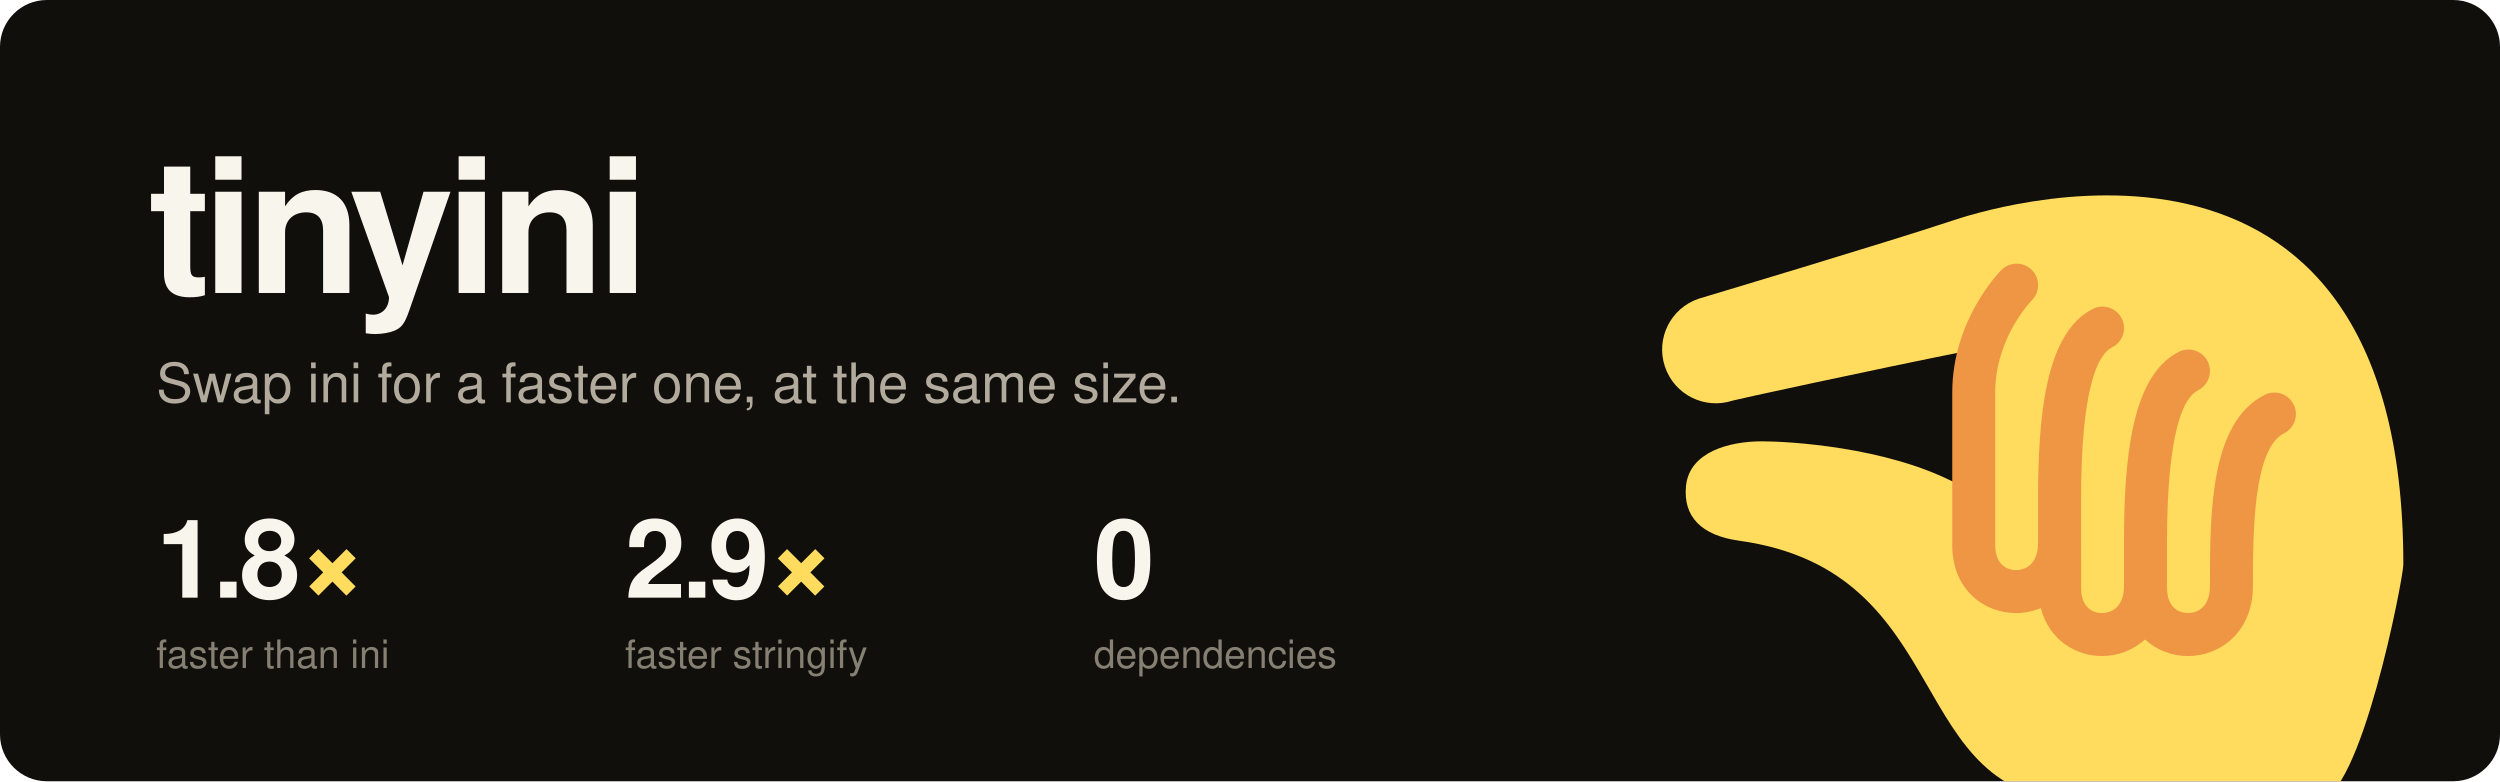
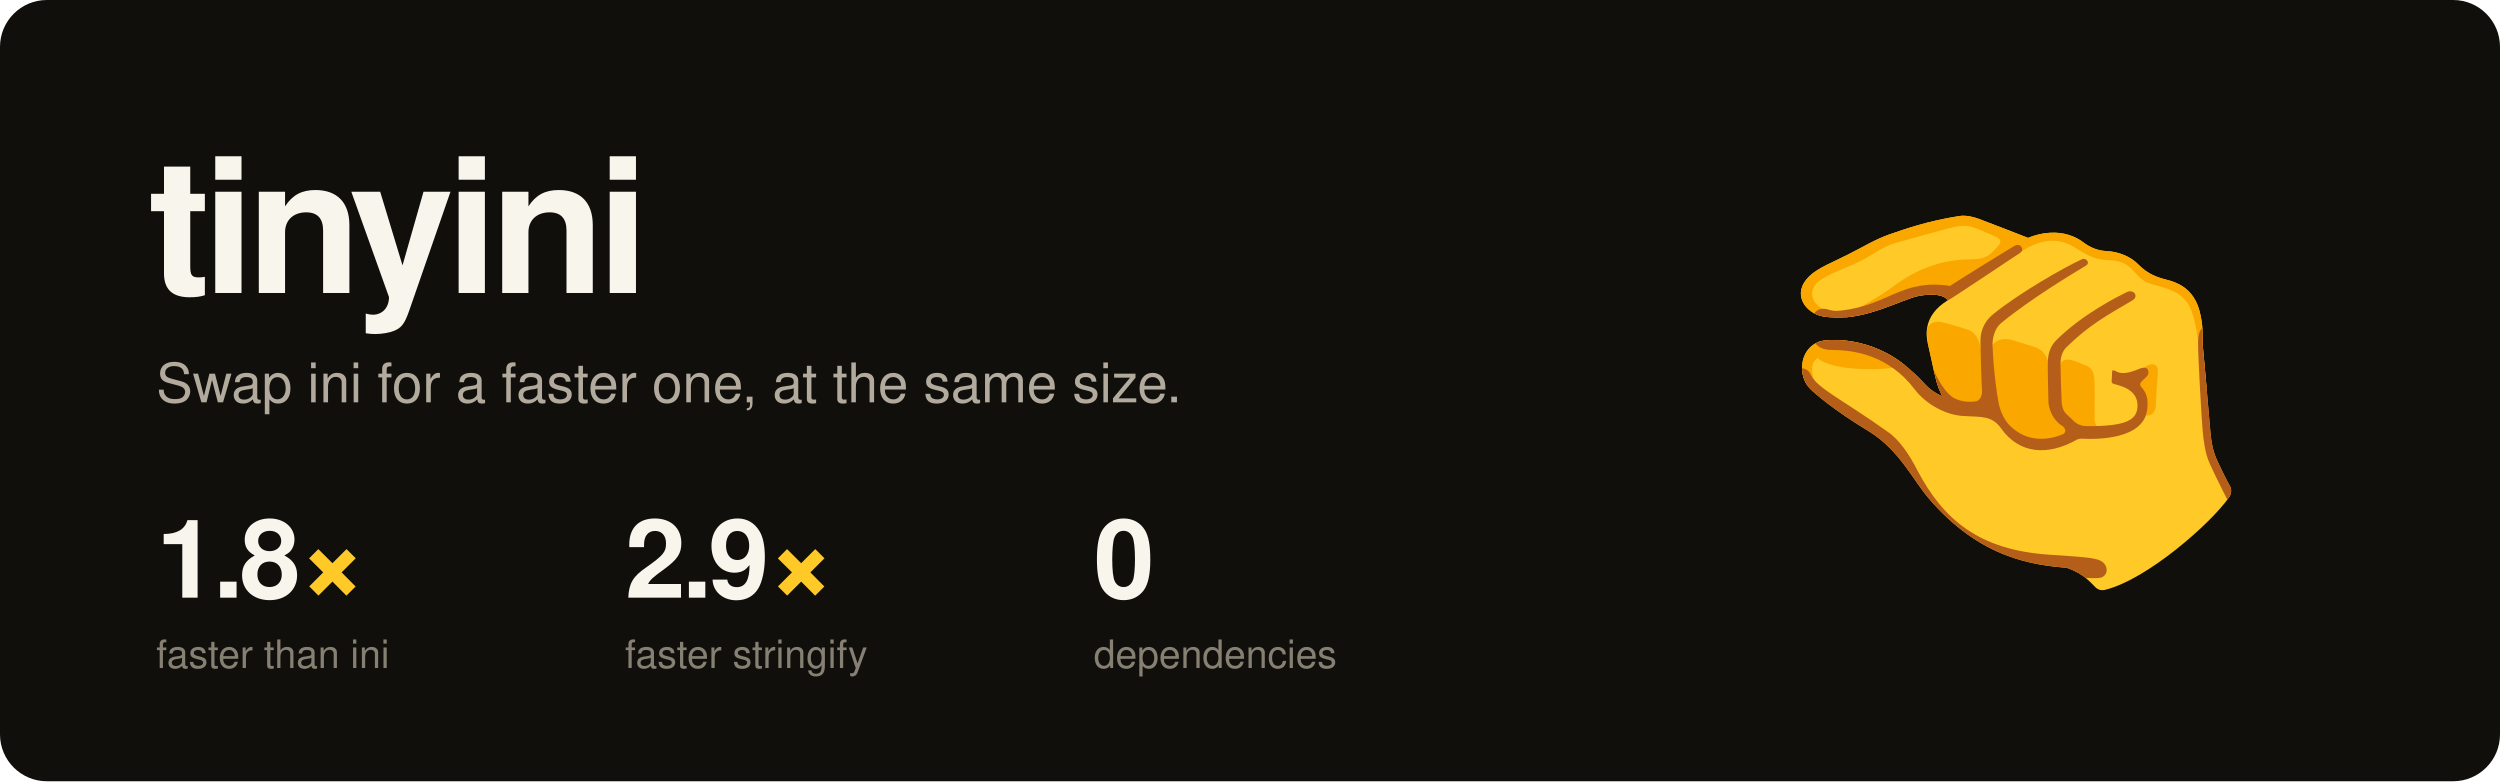
<svg xmlns="http://www.w3.org/2000/svg" width="1280" height="400" viewBox="0 0 1280 400" role="img" aria-labelledby="t">
  <clipPath id="frame">
    <rect width="1280" height="400" rx="24" />
  </clipPath>
  <g clip-path="url(#frame)">
    <rect width="1280" height="400" fill="#110f0c" />
-     <g transform="translate(1236 58) scale(-11 11)">
-       <path fill="#ffdc5d" d="M33.29 8.628C33.265 8.62 24.499 6 21.499 5c-1.2-.4-21-7-21 16 0 .637 2 11 4 11h11c8.375 0 5.642-10.68 15.92-12.106 1.739-.241 2.621-1.112 2.466-2.566-.165-1.549-1.975-2.059-3.534-2.059-1.146 0-5.754.233-9.026 1.951-.286-1.809-.826-4.013-.826-6.221 5 1 11.092 2.333 11.209 2.372 1.31.434 2.726-.271 3.162-1.582.438-1.309-.27-2.724-1.58-3.161z" />
-       <path fill="#ef9645" d="M19.207 7.293c-.389-.391-1.023-.392-1.414-.001-.391.39-.392 1.023-.001 1.415.017.017 1.704 1.737 1.704 4.293v7.109c0 .852-.501 1.154-.97 1.154-.496 0-1.025-.332-1.025-1.264v-2c0-3.767-.303-7.77-2.553-8.895-.495-.247-1.095-.046-1.342.447-.247.494-.047 1.095.447 1.342.66.33 1.447 1.831 1.447 7.105v.996s-.004 1.001-.004 3.114c0 .852-.501 1.154-.97 1.154-.496 0-1.025-.332-1.025-1.264v-2c0-3.767-.303-7.77-2.553-8.895-.495-.248-1.095-.046-1.342.447-.247.494-.047 1.095.447 1.342.66.33 1.447 1.831 1.447 7.105v2c0 .021.005.039.005.06-.001.017-.01.032-.01.049 0 .852-.501 1.154-.97 1.154-.496.004-1.025-.328-1.025-1.26 0-3.394 0-7.618-2.553-8.895-.495-.248-1.095-.046-1.342.447-.247.494-.047 1.095.447 1.342C7.5 15.618 7.5 19.613 7.5 22c0 2.143 1.522 3.264 3.025 3.264.722 0 1.445-.263 1.999-.769.56.505 1.281.769 2.001.769 1.236 0 2.473-.769 2.846-2.232.368.151.761.232 1.154.232 1.476 0 2.97-1.083 2.97-3.154V13c0-3.375-2.194-5.613-2.288-5.707z" />
+     <g transform="translate(900 72) scale(2)">
+       <clipPath id="hand">
+         <path d="M47.3,65.5c-0.7-1.2-1.4-3-1.8-4.8c-0.4-1.4-1.6-7.3-2-8.9c-0.4-1.7-1.3-7,5.1-10.9c-1.2-2.1-6.5-1.6-9.1-0.7C33,42.5,25.1,46.5,16.7,45c-4.5-0.8-8.2-5.8-3.5-10.3c2.3-2.2,6.1-3.6,9.8-5.5c4-2,7-3.9,10.7-5.2c4.1-1.4,9.6-3.4,17.9-4.7c2-0.3,4,0.4,4.9,0.7c0.9,0.3,12.7,4.9,12.7,4.9s7.8-3.7,14.2,1.2c2.7,2,4.9,2.1,6,2.2c2.9,0.1,6.1,1.4,8,3.4c2,2,3.8,2.9,6.1,3.6c2.3,0.7,8.4,1.4,9.9,9.7c0.7,3.6,0.3,4.5,0.5,7.4c0.3,2.9,1,11.1,2,22.6c0.2,1.9,0.5,4.3,1.7,6.9s2.7,5.6,3.2,6.4s0.6,2.1-0.3,3.2c-4.5,6.4-20.7,20.8-31.6,23.5c-1.7,0.4-2.5-0.7-2.9-1.1c-0.5-0.4-2.4-3-6.8-4.5c-8.3-0.8-22.1-2.1-35.6-18c-3.9-4.6-7.4-12.2-15.2-17c-8.9-5.4-13.8-9.6-15.2-11.1c-2.9-3.1-2.7-9.8,2.4-11.8c2-0.8,13.5-1.6,23,6.8C43.5,62.4,42.7,63.3,47.3,65.5z" />
+       </clipPath>
+       <path fill="#ffca28" d="M47.3,65.5c-0.7-1.2-1.4-3-1.8-4.8c-0.4-1.4-1.6-7.3-2-8.9c-0.4-1.7-1.3-7,5.1-10.9c-1.2-2.1-6.5-1.6-9.1-0.7C33,42.5,25.1,46.5,16.7,45c-4.5-0.8-8.2-5.8-3.5-10.3c2.3-2.2,6.1-3.6,9.8-5.5c4-2,7-3.9,10.7-5.2c4.1-1.4,9.6-3.4,17.9-4.7c2-0.3,4,0.4,4.9,0.7c0.9,0.3,12.7,4.9,12.7,4.9s7.8-3.7,14.2,1.2c2.7,2,4.9,2.1,6,2.2c2.9,0.1,6.1,1.4,8,3.4c2,2,3.8,2.9,6.1,3.6c2.3,0.7,8.4,1.4,9.9,9.7c0.7,3.6,0.3,4.5,0.5,7.4c0.3,2.9,1,11.1,2,22.6c0.2,1.9,0.5,4.3,1.7,6.9s2.7,5.6,3.2,6.4s0.6,2.1-0.3,3.2c-4.5,6.4-20.7,20.8-31.6,23.5c-1.7,0.4-2.5-0.7-2.9-1.1c-0.5-0.4-2.4-3-6.8-4.5c-8.3-0.8-22.1-2.1-35.6-18c-3.9-4.6-7.4-12.2-15.2-17c-8.9-5.4-13.8-9.6-15.2-11.1c-2.9-3.1-2.7-9.8,2.4-11.8c2-0.8,13.5-1.6,23,6.8C43.5,62.4,42.7,63.3,47.3,65.5z" />
+       <g clip-path="url(#hand)">
+         <path fill="#faa700" d="M14.9,45.7c3.1,1.3,3.8-2.2,2.5-2.4c-2-0.3-5.1-3.5-2.5-6.6c1.8-2.1,7-3.8,10.4-5.4c4.2-2,6.4-4.1,10.3-5.2c2.8-0.8,11.5-3.2,13.1-3.6c2.5-0.6,4.3-1.2,7.3,0c1.9,0.7,4.4,1.9,5.1,2.2c0.7,0.3,1.4,1.1,0.7,1.9c-1.9,2.1-2.6,3.8-7.5,3.8s-12,1.2-19.6,6.9c-3.7,2.8-10.5,6.5-11.6,7c-1.1,0.6-0.9,1.9,0.3,1.6c1.2-0.2,17.8-2.3,18-2.3c0.2,0,23-13.1,25.1-14.6c4.7-3.3,9.7-4.7,14.4-1.8c2.3,1.4,4.8,3.3,8.9,3.4c6.7,0.1,6.2,4.6,10.6,6c4,1.2,8.9,1.9,10.7,7.2c1,2.8,2,7.9,2.7,19.3c3.7,0,4.8,0,4.8,0l-1.4-23.9L83.4,17.4l-33.2-2.6L5.7,33.5L10,46.1L14.9,45.7zM15.6,63.1c-1.9-2-2.5-6.2-0.3-7.4c4,3.4,16.8,3.2,21.3,2.1s1.6-4,1.6-4S19.6,45,10,51.1s-0.2,13.2,1.3,14.2S15.6,63.1,15.6,63.1zM97.9,59.1c1-1,1.4-1.3,2-1.6s2.7-0.8,2.5,1.9c-0.2,2.6-0.5,7.2-0.5,8.2s-0.5,3.6-3.5,2.5c-0.1-2.8,0.1-5.9-1.9-6.9S97.9,59.1,97.9,59.1zM88,74.2c-1-0.6-1.8-1.4-1.8-3.4s0.1-7.6,0-9.1c-0.1-1.6-0.2-3.3-2.1-4.1s-3-1.2-3.8-1.4s-2.7-0.5-3,1.6s-2.6,1.3-2.7,0.1c-0.2-1.3-0.7-4.1-3.8-5.1s-4.7-1.4-5.9-1.8c-1.3-0.4-5.1-0.5-5.1,2.9c0,3.1-2.5,1.6-2.6,0.2c-0.1-1.4-0.8-4.7-3.2-5.6c-3.1-1.1-5.5-1.7-6.9-2c-1.4-0.4-4,0-3.8,2.9c0.3,4.2,1.1,11.6,2.4,13.8s2,4.7,4.4,5.4s7.6,0.2,9.3,1.1c1.7,1,6.5,7.8,11.3,8.2c4.8,0.4,9.1-1.1,11.2-2.3c2.1-1.2,4.7-0.4,5.6-0.2C88.3,75.4,88,74.2,88,74.2z" />
+         <path fill="#b55e19" d="M115,47.2c-1,0.7-2.3,0.7-2.3,4.7s1,20.8,1.2,22.6s0.5,5.4,1.8,8.2c1.2,2.8,5.7,11.6,5.7,11.6l3.7-3.3L115,47.2zM10.1,58.3c1.4-0.2,2.8,0.1,3.5,1.7c1.6,3.4,8.1,6.3,19.6,14.5c3.1,2.1,5.6,5.9,7.7,10C47.5,97,56.6,104.8,74.6,106c10.5,0.7,12.8,0.8,14.1,2.3c1.1,1.3,0.7,3.2-1,3.6s-9-0.4-9-0.4S62.4,110,59,109.3c-3.4-0.8-38.1-23.5-43.2-33.6s-7-13.1-7.6-14.5C7.6,59.8,10.1,58.3,10.1,58.3zM48.7,40.9c1.3-0.7,17.7-11.7,18.5-12.2c1.2-0.8,0-2.6-1.4-1.8c-1.1,0.6-13.9,8.5-16.6,10.3c-12.4-1.9-15.8,5-27.9,6.3c-1.5,0.2-2.6,0-3.4-0.3c-0.8-0.2-2.6-0.5-3.5,1.2c-1,1.7,4.4,3.3,8.6,3C27.1,47.3,46.8,42,48.7,40.9zM14.3,51.2c0.6,0.9,1.3,2.4,4.8,2.4c5.3,0,14.3,1.2,21,10c3,4,8.2,6.7,12.6,6.9c4.5,0.3,7.2-0.2,9.6,3.2c4.7,6.6,12,7,19.3,2.9c0.4-0.2,0.8-0.3,1.3-0.3c3.8,0.2,16,0.3,16.8-7.6c0.2-2.2,0.1-3.9-1.6-5.7c-0.3-0.4-0.3-0.9,0.1-1.3c0.7-0.7,1.3-1.2,1.6-1.6c0.4-0.6,0.4-2.6-1.8-1.8c-1.2,0.4-4.3,2-6.4,0.7c-0.4-0.2-0.9-0.4-0.9,0.2s-0.1,1.8-0.1,2.1s-0.2,0.8,0.6,1c1.7,0.5,6.2,1.4,6,5.8c-0.2,3.5-3,5-12.7,5c-1.2,0-2.5-0.2-3.6-1.3c-0.6-0.6-1.6-1.5-2-1.9s-1-1.3-1.1-2.8s-0.3-7.9-0.3-9.3c-0.1-2,0.3-3.8,1.6-5c5.8-5.7,10.7-8.3,16.8-11.9c1.7-1,0.4-3-1.5-2.1C92,40,83,44.5,76.4,51.1c-1.5,1.5-2,3.3-2.1,4.8c-0.2,1.4,0.1,9.9,0.1,10.9s0.5,3.2,1.9,4.8c0.7,0.8,1.2,1.2,1.6,1.4c0.9,0.6,1.2,1.8,0.1,2.2c-1.9,0.8-7.8,2.8-12.9-1.7c-1.8-1.5-2.9-3.8-3.4-6.1s-1.4-8.9-1.6-14.9c-0.1-2.2,0.7-4.6,2.2-5.8C69.7,40.6,80.5,34.1,84,32c1.2-0.7,0-2.2-1.1-1.6c-4.6,2.1-16.1,8.7-22.6,14c-1.4,1.1-3.4,3.3-3.3,7.2c0.1,3.6,0.2,9.8,0.4,12.3c0.1,1.4-0.6,2.6-1.4,2.8c-1.5,0.3-3.8,0.2-5.6-0.7c-2-1-4.9-4.7-7-11.8c-0.8-2.8-12.4-5.4-15.5-5.6s-14.2-1.4-14.1,0S14.3,51.2,14.3,51.2z" />
+       </g>
    </g>
    <g font-family="ui-sans-serif, system-ui, -apple-system, 'Segoe UI', Helvetica, Arial, sans-serif">
      <text x="76" y="150" fill="#f8f5ec" font-size="96" font-weight="700" letter-spacing="-4">tinyini</text>
      <text x="80" y="206" fill="#b1aa9d" font-size="28">Swap ini for a faster one, at the same size.</text>
-       <text x="80" y="306" fill="#f8f5ec" font-size="56" font-weight="700" letter-spacing="-2">1.8<tspan fill="#ffdc5d">×</tspan>
+       <text x="80" y="306" fill="#f8f5ec" font-size="56" font-weight="700" letter-spacing="-2">1.8<tspan fill="#ffca28">×</tspan>
      </text>
      <text x="80" y="342" fill="#868073" font-size="20">faster than ini</text>
-       <text x="320" y="306" fill="#f8f5ec" font-size="56" font-weight="700" letter-spacing="-2">2.9<tspan fill="#ffdc5d">×</tspan>
+       <text x="320" y="306" fill="#f8f5ec" font-size="56" font-weight="700" letter-spacing="-2">2.9<tspan fill="#ffca28">×</tspan>
      </text>
      <text x="320" y="342" fill="#868073" font-size="20">faster stringify</text>
      <text x="560" y="306" fill="#f8f5ec" font-size="56" font-weight="700" letter-spacing="-2">0</text>
      <text x="560" y="342" fill="#868073" font-size="20">dependencies</text>
    </g>
  </g>
</svg>
